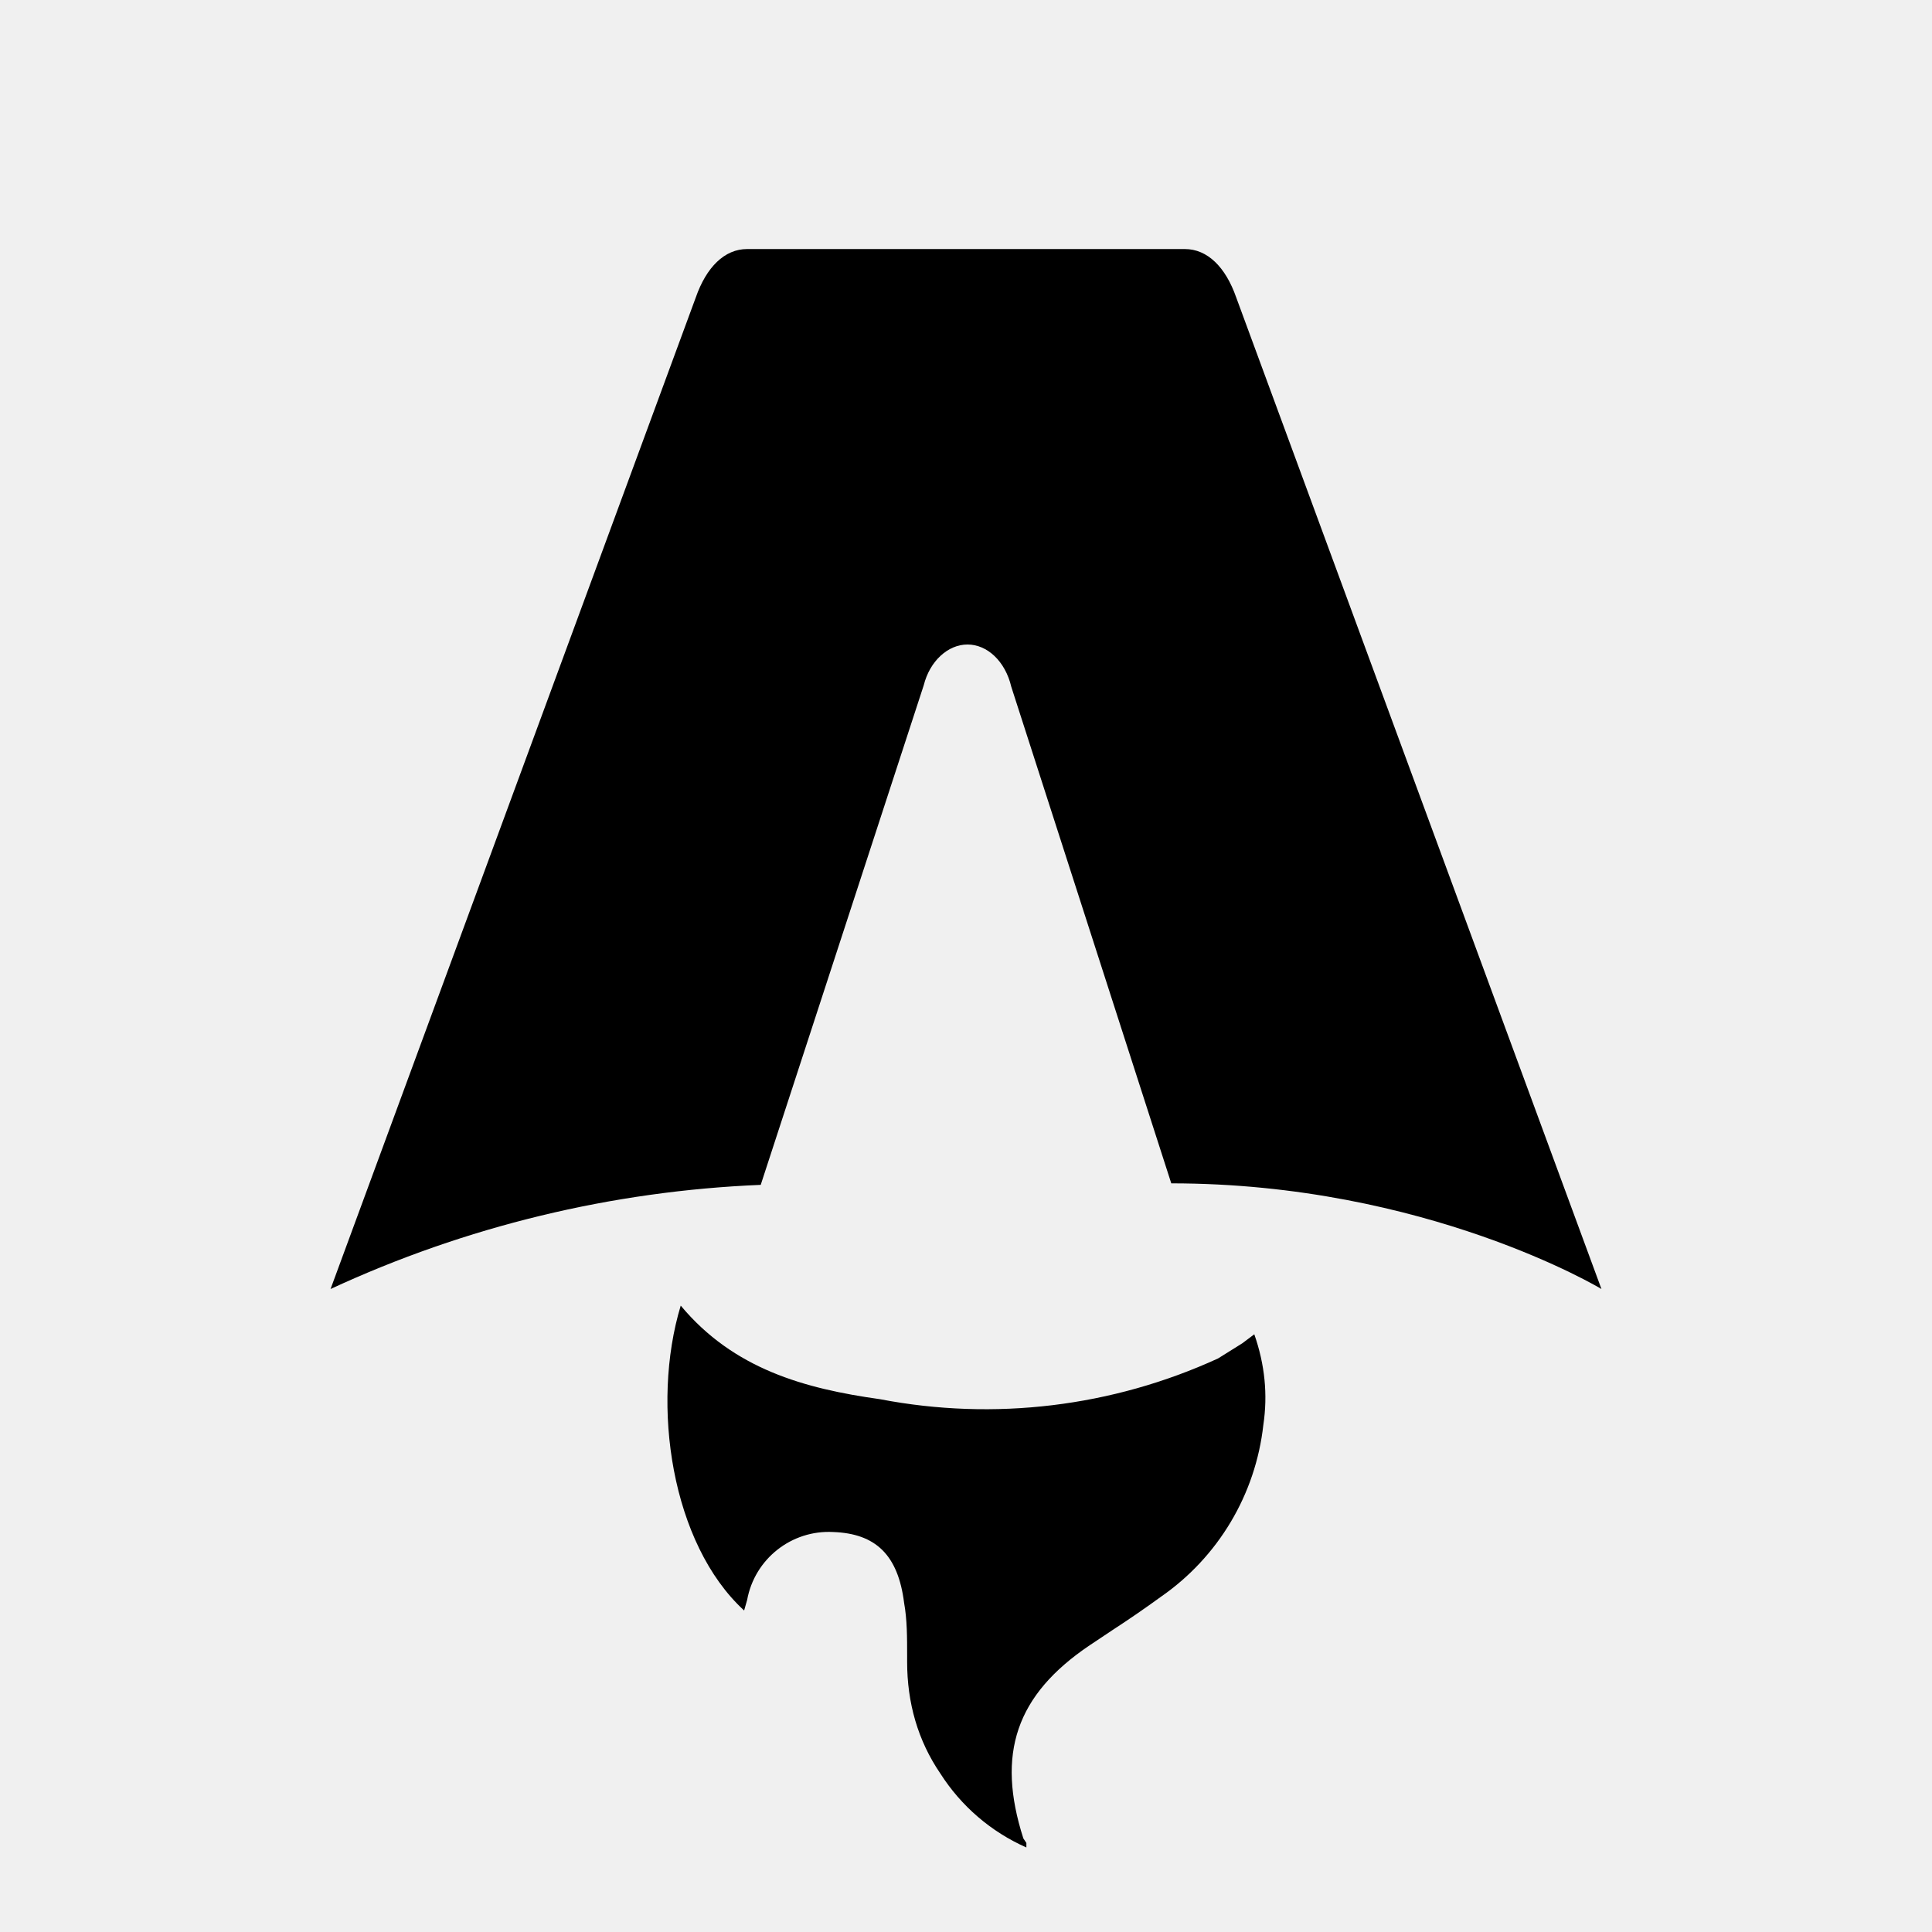
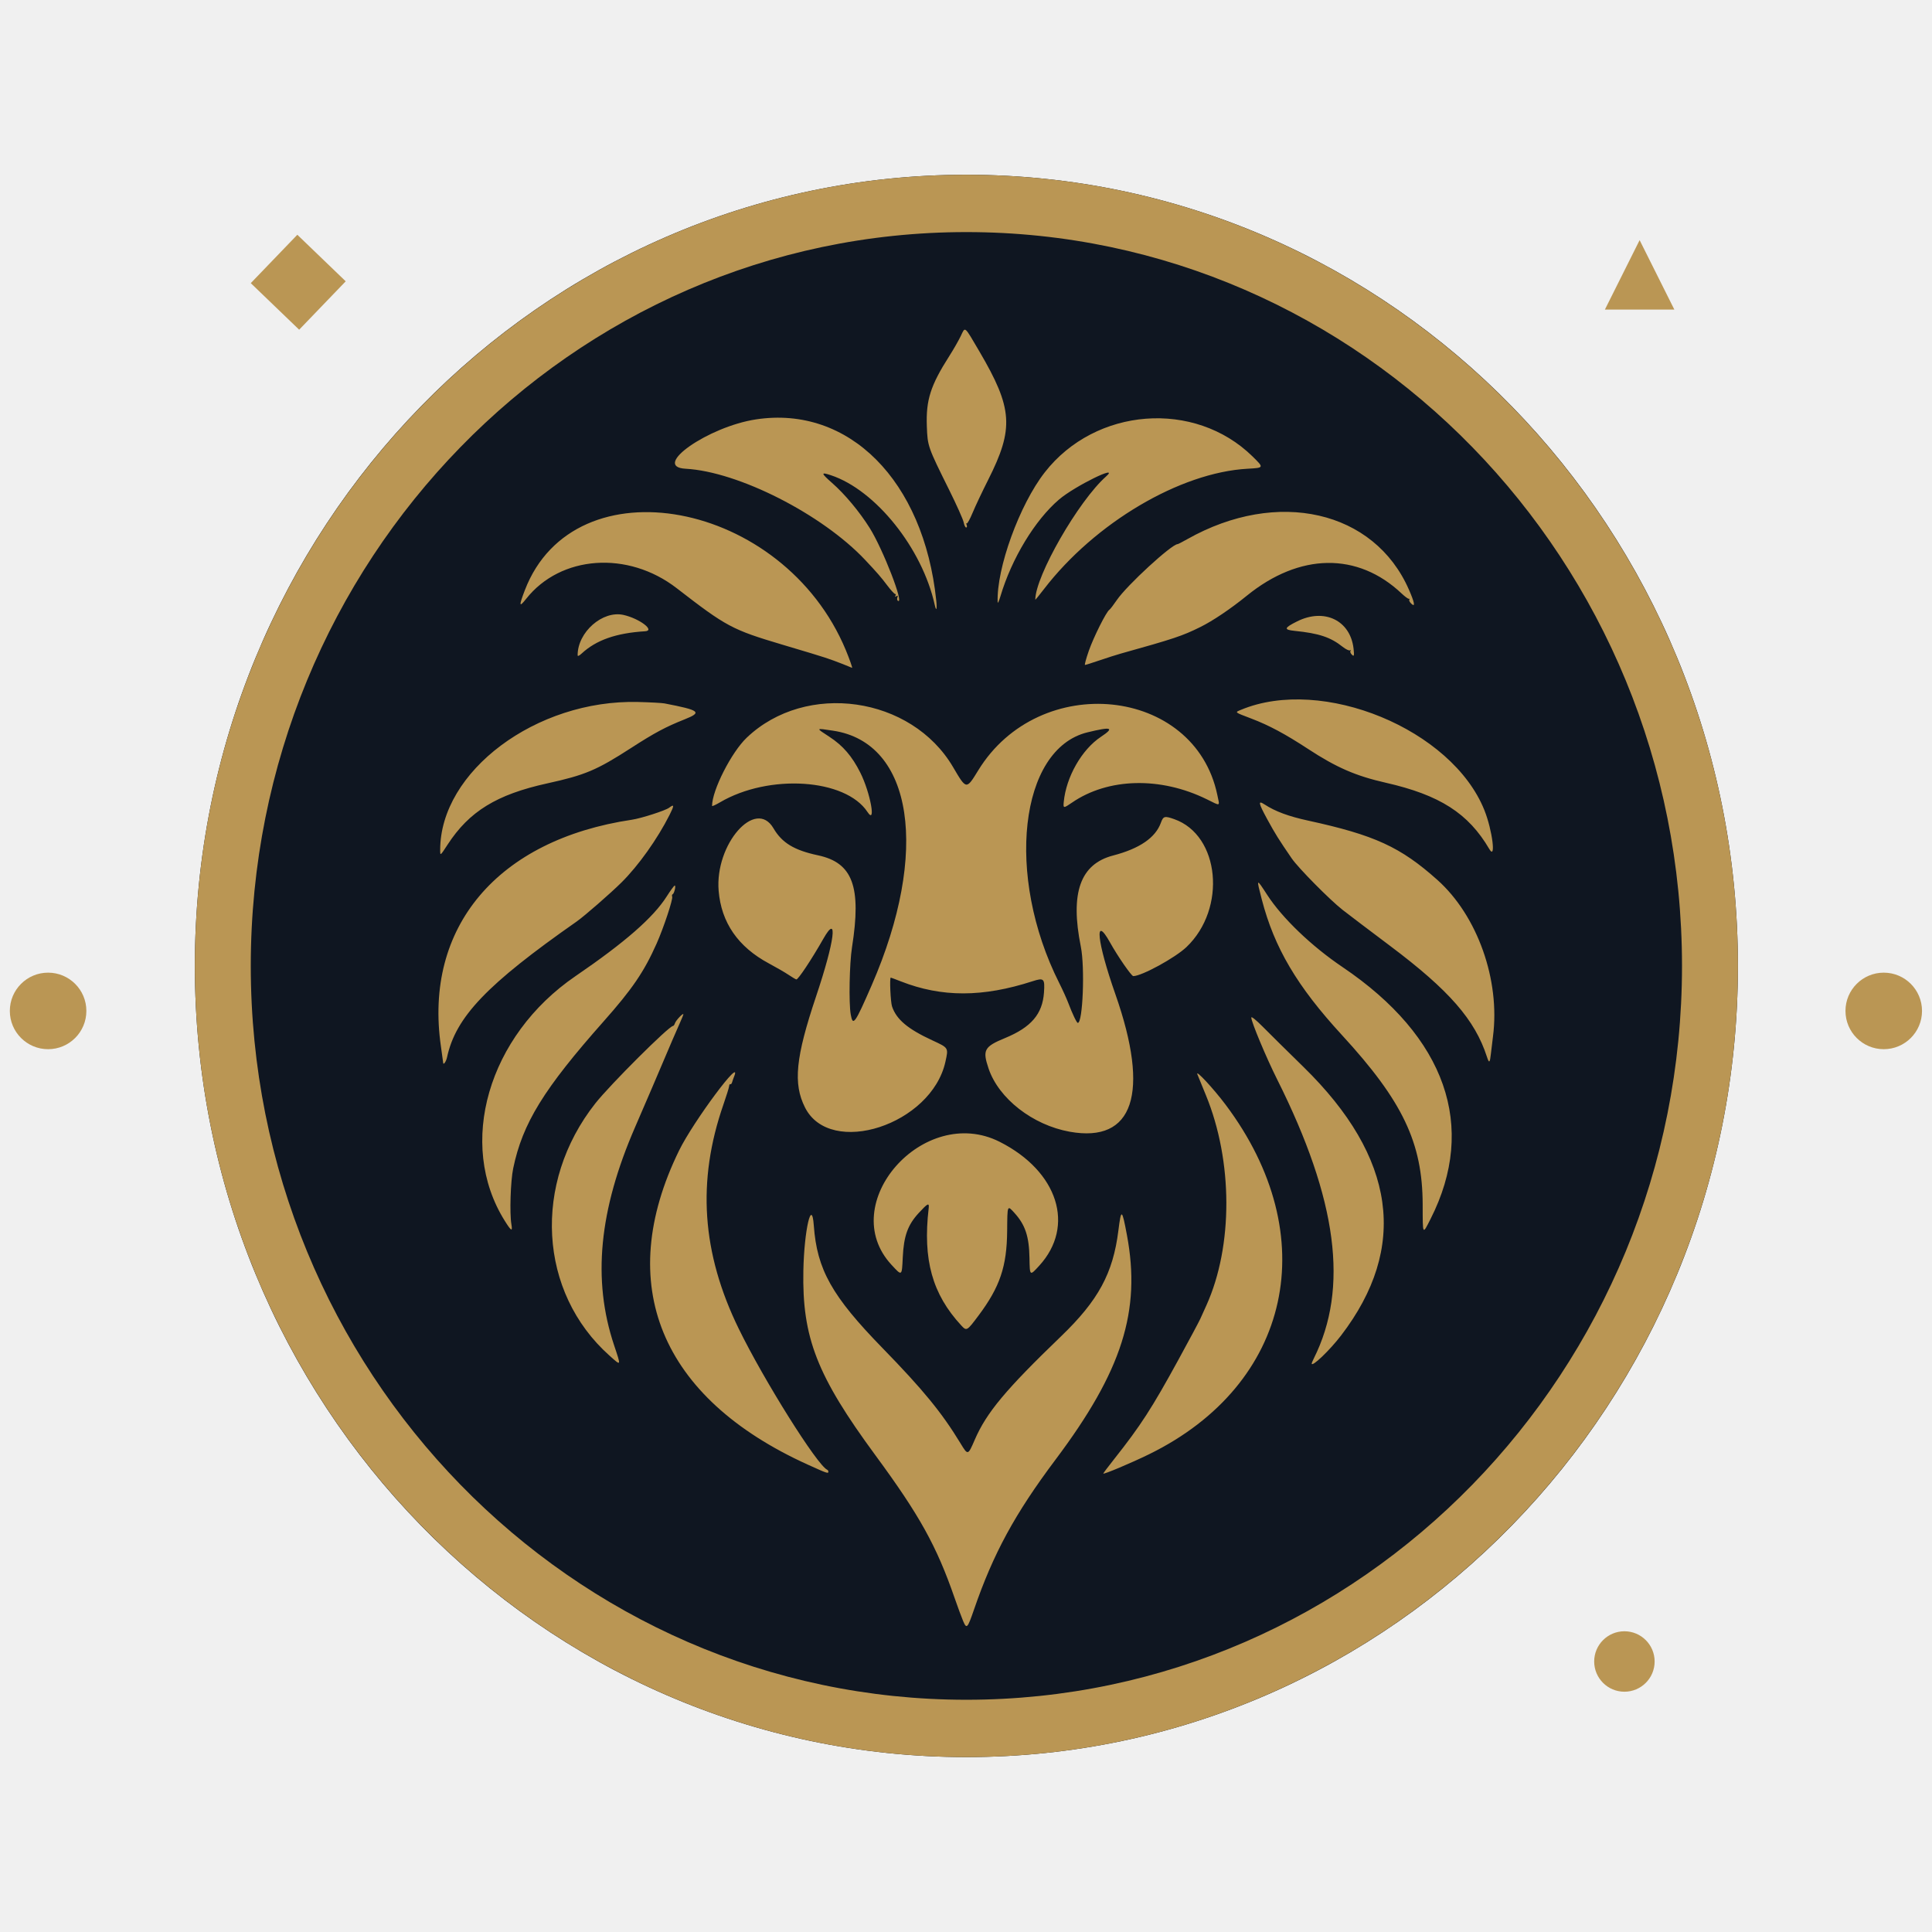
- <svg xmlns="http://www.w3.org/2000/svg" fill="none" viewBox="0 0 128 128">
-   <path d="M50.4 78.5a75.1 75.1 0 0 0-28.5 6.9l24.2-65.7c.7-2 1.9-3.2 3.4-3.2h29c1.5 0 2.7 1.2 3.4 3.2l24.2 65.7s-11.6-7-28.5-7L67 45.5c-.4-1.7-1.6-2.8-2.9-2.8-1.3 0-2.5 1.1-2.9 2.7L50.4 78.5Zm-1.1 28.2Zm-4.2-20.2c-2 6.6-.6 15.8 4.2 20.2a17.5 17.5 0 0 1 .2-.7 5.5 5.5 0 0 1 5.7-4.5c2.8.1 4.3 1.5 4.7 4.7.2 1.1.2 2.3.2 3.5v.4c0 2.7.7 5.2 2.2 7.4a13 13 0 0 0 5.7 4.9v-.3l-.2-.3c-1.8-5.6-.5-9.5 4.4-12.8l1.5-1a73 73 0 0 0 3.2-2.2 16 16 0 0 0 6.8-11.4c.3-2 .1-4-.6-6l-.8.6-1.6 1a37 37 0 0 1-22.4 2.7c-5-.7-9.7-2-13.2-6.2Z" />
-   <style>
-         path { fill: #000; }
-         @media (prefers-color-scheme: dark) {
-             path { fill: #FFF; }
-         }
-     </style>
+ <svg xmlns="http://www.w3.org/2000/svg" width="100%" height="100%" viewBox="0 0 8534 8534" version="1.1" xml:space="preserve" style="fill-rule:evenodd;clip-rule:evenodd;stroke-linejoin:round;stroke-miterlimit:2;">
+   <g>
+     <ellipse id="path12" cx="4268.712" cy="4266.667" rx="3407.975" ry="3494.741" style="fill:#0f1621;" />
+     <path id="path121" d="M4268.712,771.926c1880.913,0 3407.975,1565.941 3407.975,3494.741c0,1928.8 -1527.062,3494.741 -3407.975,3494.741c-1880.913,0 -3407.975,-1565.941 -3407.975,-3494.741c0,-1928.8 1527.062,-3494.741 3407.975,-3494.741Zm0,253.242c1744.615,0 3161.021,1452.467 3161.021,3241.499c0,1789.032 -1416.406,3241.499 -3161.021,3241.499c-1744.615,0 -3161.021,-1452.467 -3161.021,-3241.499c0,-1789.032 1416.406,-3241.499 3161.021,-3241.499Z" style="fill:#ba9654;" />
+     <g id="g10">
+       <path id="path11" d="M4254.156,7159.987c-6.879,-16.201 -23.961,-62.482 -37.961,-102.847c-79.36,-228.82 -154.418,-363.995 -348.882,-628.312c-258.667,-351.583 -324.585,-520.38 -318.721,-816.16c3.55,-179.06 37.179,-324.184 46.149,-199.154c13.93,194.174 79.803,311.684 303.188,540.86c179.204,183.849 262.776,285.929 344.913,421.298c32.612,53.748 32.735,53.716 62.852,-16.049c51.647,-119.641 136.628,-221.5 381.084,-456.779c164.689,-158.506 229.755,-278.467 253.286,-466.982c12.402,-99.347 15.886,-97.506 37.874,20.016c62.691,335.078 -21.46,599.836 -314.91,990.781c-180.014,239.822 -275.358,415.157 -360.895,663.677c-28.603,83.102 -32.196,86.82 -47.978,49.652Zm619.184,-651.125c0,-1.595 21.823,-30.504 48.495,-64.243c117.234,-148.296 165.854,-223.491 283.399,-438.308c47.187,-86.235 90.569,-167.299 96.404,-180.142c5.835,-12.843 18.108,-39.98 27.273,-60.303c118.311,-262.355 117.383,-637.443 -2.296,-928.413c-18.579,-45.17 -35.524,-86.632 -37.654,-92.136c-9.036,-23.342 70.95,62.734 124.479,133.957c435.23,579.091 291.467,1236.168 -337.933,1544.541c-77.994,38.213 -202.166,90.45 -202.166,85.047Zm-1304.362,-38.932c-653.051,-295.659 -858.561,-796.604 -569.375,-1387.895c62.702,-128.206 282.804,-423.866 242.869,-326.243c-2.897,7.082 -6.77,18.097 -8.605,24.478c-1.836,6.38 -5.355,10.353 -7.821,8.83c-2.466,-1.525 -4.86,2.262 -5.321,8.415c-0.46,6.152 -11.798,42.711 -25.195,81.241c-117.666,338.414 -95.971,655.677 67.75,990.781c111.582,228.386 346.757,603.154 390.766,622.713c2.752,1.224 5.004,4.977 5.004,8.34c0,9.558 -4.988,7.861 -90.071,-30.66Zm-876.269,-481.431c-314.236,-279.913 -341.399,-762.132 -62.801,-1114.9c65.41,-82.824 325.159,-341.784 342.825,-341.784c2.684,0 6.636,-5.53 8.781,-12.288c3.893,-12.265 37.031,-47.265 37.031,-39.112c0,2.366 -7.194,20.153 -15.986,39.527c-14.409,31.751 -32.478,73.86 -122.467,285.422c-14.828,34.861 -48.383,112.663 -74.566,172.894c-159.923,367.886 -189.533,674.669 -93.023,963.806c31.618,94.726 32.389,92.917 -19.793,46.435Zm3101.357,34.492c0,-2.199 4.063,-12.106 9.028,-22.015c155.81,-310.955 104.717,-701.074 -161.416,-1232.491c-48.5,-96.846 -114.489,-254.579 -114.489,-273.664c0,-6.503 20.824,10.191 51.707,41.451c28.439,28.786 108.788,108.151 178.552,176.366c409.045,399.963 464.61,797.381 165.952,1186.922c-50.423,65.767 -129.335,141.077 -129.335,123.431Zm-1548.219,-168.466c-127.851,-138.25 -170.164,-290.446 -143.752,-517.074c3.058,-26.242 -3.439,-23.214 -43.68,20.359c-48.756,52.794 -66.294,101.481 -70.774,196.479c-3.951,83.788 -2.992,83.154 -49.606,32.805c-248.838,-268.775 142.134,-713.216 477.993,-543.364c257.323,130.136 334.543,371.769 174.754,546.828c-42.385,46.436 -42.013,46.734 -43.432,-34.794c-1.637,-94.031 -18.636,-145.187 -65.471,-197.027c-32.905,-36.422 -32.105,-38.328 -33.089,78.794c-1.317,156.738 -31.953,247.229 -126.466,373.559c-51.308,68.58 -52.563,69.293 -76.476,43.436Zm2038.357,-533.772c-0.574,-272.883 -88.113,-456.634 -356.737,-748.81c-198.455,-215.855 -298.583,-385.455 -354.155,-599.878c-24.335,-93.892 -24.307,-93.914 24.112,-19.299c66.76,102.878 195.76,226.562 332.55,318.844c456.896,308.235 595.795,705.26 389.202,1112.477c-36.187,71.329 -34.683,74.052 -34.972,-63.334Zm-4054.784,71.538c-212.013,-339.17 -73.661,-816.778 313.096,-1080.853c217.793,-148.707 343.329,-258.446 402.637,-351.969c16.513,-26.039 32.333,-47.524 35.155,-47.743c6.519,-0.507 -2.056,35.578 -9.124,38.396c-2.896,1.154 -3.791,5.94 -1.989,10.636c4.206,10.96 -38.068,138.222 -68.907,207.439c-55.435,124.424 -107.128,200.365 -233.171,342.552c-265.877,299.931 -358.8,450.893 -400.277,650.286c-11.607,55.799 -16.206,198.169 -7.961,246.472c5.916,34.658 -0.286,31.455 -29.459,-15.215Zm2495.559,-393.273c-163.597,-29.543 -313.58,-146.433 -358.328,-279.266c-27.521,-81.696 -19.547,-96.391 73.014,-134.56c115.335,-47.56 165.266,-106.02 171.785,-201.127c4.22,-61.563 -0.22,-66.022 -49.774,-49.966c-220.932,71.589 -401.431,71.807 -582.864,0.704c-23.139,-9.068 -43.003,-16.488 -44.142,-16.488c-5.785,0 -1.014,107.87 5.636,127.439c19.558,57.554 69.049,99.217 177.531,149.455c72.949,33.783 72.071,32.352 58.223,94.926c-61.565,278.197 -508.296,423.688 -620.134,201.966c-53.256,-105.582 -41.749,-221.02 48.964,-491.225c82.346,-245.281 98.172,-370.723 32.093,-254.377c-51.919,91.414 -112.081,181.946 -119.52,179.854c-3.852,-1.083 -19.357,-10.306 -34.456,-20.494c-15.099,-10.189 -54.281,-32.888 -87.072,-50.444c-135.692,-72.644 -209.945,-180.133 -221.566,-320.737c-17.003,-205.735 163.138,-411.113 242.152,-276.077c37.74,64.499 91.091,96.905 196.69,119.471c153.569,32.818 192.585,138.334 150.238,406.31c-11.273,71.336 -14.562,246.286 -5.58,296.846c9.531,53.655 18.16,41.592 92.673,-129.555c256.11,-588.25 182.947,-1070.977 -170.362,-1124.053c-78.766,-11.833 -78.005,-13.057 -16.703,26.863c59.709,38.882 100.076,85.628 136.496,158.065c44.568,88.641 71.164,234.058 31.846,174.121c-96.899,-147.714 -434.997,-169.822 -651.48,-42.599c-19.265,11.322 -35.028,18.464 -35.028,15.873c0,-68.918 85.236,-236.746 153.082,-301.415c262.002,-249.735 727.511,-183.366 911.526,129.96c58.985,100.434 58.389,100.356 110.943,14.614c270.166,-440.765 955.843,-370.833 1056.156,107.717c11.113,53.013 16.63,50.697 -46.665,19.592c-204.509,-100.499 -435.908,-94.664 -595.318,15.013c-37.239,25.622 -38.975,25.483 -36.273,-2.887c10.54,-110.698 79.523,-231.651 164.158,-287.829c61.753,-40.989 47.245,-45.82 -59.469,-19.801c-300.423,73.249 -363.517,632.836 -124.812,1106.968c14.722,29.241 32.579,68.507 39.683,87.258c18.561,48.992 37.594,88.967 42.455,89.167c22.232,0.912 32.002,-244.385 13.413,-336.76c-47.772,-237.407 -2.712,-364.696 142.518,-402.594c117.119,-30.563 187.25,-78.618 211.137,-144.676c10.659,-29.478 16.257,-30.986 59.072,-15.908c201.461,70.947 232.437,394.828 54.027,564.892c-49.901,47.566 -197.877,128.389 -235.063,128.389c-8.183,0 -68.857,-87.798 -102.588,-148.45c-70.865,-127.421 -58.172,-4.463 23.589,228.514c153.644,437.807 80.347,658.282 -201.901,607.312Zm-2767.483,-305.014c-0.116,-2.968 -4.562,-35.421 -9.878,-72.117c-76.239,-526.207 249.561,-912.612 844.081,-1001.096c40.757,-6.066 147.357,-40.392 163.623,-52.687c23.337,-17.641 23.817,-11.25 2.354,31.31c-53.787,106.658 -137.137,223.793 -212.452,298.569c-47.742,47.4 -164.11,148.812 -197.883,172.45c-396.979,277.855 -534.14,421.508 -572.648,599.749c-4.239,19.621 -16.686,36.863 -17.197,23.822Zm4610.257,-26.634c-52.862,-163.013 -166.715,-293.396 -426.747,-488.705c-89.904,-67.527 -184.479,-139.206 -210.166,-159.287c-56.418,-44.106 -195.951,-185.218 -225.064,-227.611c-56.751,-82.638 -73.323,-109.165 -108.164,-173.139c-39.481,-72.495 -41.692,-84.74 -11.775,-65.23c47.181,30.769 105.713,52.508 191.834,71.249c294.065,63.992 408.492,116.477 571.575,262.17c176.924,158.058 277.923,442.62 245.504,691.704c-3.104,23.852 -7.212,57.952 -9.127,75.778c-4.494,41.823 -7.77,44.22 -17.871,13.072Zm-4623.388,-912.986c-0.013,-347.539 424.372,-664.894 874.022,-653.595c53.209,1.337 105.75,4.167 116.759,6.29c157.087,30.286 168.045,39.049 88.403,70.688c-83.057,32.997 -132.584,59.475 -235.185,125.734c-152.735,98.635 -203.06,119.9 -371.434,156.949c-223.433,49.164 -344.442,123.614 -440.046,270.735c-32.517,50.039 -32.517,50.039 -32.518,23.199Zm4633.976,-4.314c-92.321,-157.546 -218.807,-238.475 -457.35,-292.624c-132.23,-30.016 -217.317,-66.995 -342.32,-148.775c-102.05,-66.764 -173.055,-104.791 -251.259,-134.564c-75.935,-28.909 -73.714,-27.043 -45.974,-38.634c359.758,-150.317 932.587,85.94 1075.535,443.592c35.247,88.187 52.162,223.555 21.368,171.005Zm-2855.908,-816.897c-22.017,-8.919 -58.046,-21.988 -80.063,-29.041c-38.783,-12.424 -59.168,-18.602 -186.814,-56.615c-221.807,-66.056 -247.125,-79.587 -466.197,-249.155c-215.731,-166.982 -512.788,-146.082 -665.256,46.805c-31.469,39.812 -32.649,31.859 -5.69,-38.354c219.17,-570.809 1142.251,-398.235 1417.779,265.059c15.946,38.388 30.428,79.556 27.476,78.108c-0.661,-0.324 -19.216,-7.887 -41.234,-16.807Zm1087.034,-58.4c20.989,-60.277 77.454,-172.972 90.797,-181.218c3.575,-2.21 18.455,-21.621 33.065,-43.135c43.883,-64.622 242.228,-246.948 268.644,-246.948c2.025,0 21.234,-9.898 42.686,-21.997c398.024,-224.466 825.636,-126.991 978.813,223.121c24.906,56.928 28.91,78.678 11.6,63.012c-7.528,-6.813 -12.033,-15.062 -10.013,-18.332c2.021,-3.27 1.2,-5.202 -1.825,-4.293c-3.025,0.909 -17.509,-9.687 -32.187,-23.547c-194.174,-183.348 -450.407,-179.551 -683.873,10.134c-71.375,57.99 -149.659,110.733 -204.872,138.028c-80.317,39.706 -116.181,51.681 -352.234,117.611c-18.348,5.125 -60.193,18.475 -92.991,29.667c-32.797,11.192 -61.819,20.35 -64.494,20.35c-2.675,0 4.923,-28.104 16.884,-62.453Zm-2257.957,19.469c0,-101.994 110.034,-198.689 202.539,-177.987c70.178,15.705 141.234,69.348 95.583,72.16c-128.068,7.887 -216.065,38.766 -280.406,98.394c-11.174,10.356 -17.717,13.101 -17.717,7.433Zm3416.902,-6.002c-4.087,-4.925 -5.205,-11.411 -2.485,-14.413c2.72,-3.003 1.551,-3.521 -2.599,-1.152c-4.15,2.369 -18.762,-4.606 -32.472,-15.501c-53.709,-42.682 -104.717,-59.634 -212.229,-70.531c-49.031,-4.97 -46.94,-12.958 10.959,-41.879c119.859,-59.869 234.522,-4.884 249.256,119.526c4.062,34.296 2.03,38.963 -10.431,23.95Zm-1839.45,-216.224c-55.16,-249.932 -261.063,-507.182 -458.416,-572.732c-45.669,-15.169 -44.824,-9.681 5.28,34.309c56.093,49.247 120.275,126.171 165.883,198.817c58.531,93.229 154.006,339.649 124.541,321.438c-3.509,-2.169 -4.5,-8.843 -2.202,-14.832c3.017,-7.863 1.723,-9.371 -4.658,-5.427c-5.88,3.634 -7.244,2.884 -4.076,-2.241c2.618,-4.237 1.942,-7.703 -1.504,-7.703c-3.445,0 -19.241,-17.264 -35.102,-38.364c-26.487,-35.237 -44.729,-56.254 -97.175,-111.958c-190.294,-202.115 -560.529,-390.179 -792.98,-402.799c-154.104,-8.367 99.451,-186.017 311.274,-218.091c409.717,-62.038 740.58,270.424 795.721,799.568c4.175,40.071 0.387,51.595 -6.586,20.016Zm277.854,-12.169c-5.505,-149.377 96.352,-430.102 208.011,-573.293c224.346,-287.7 662.395,-321.15 918.152,-70.112c50.922,49.983 50.922,49.983 -22.469,54.071c-298.038,16.602 -674.029,238.901 -899.042,531.546c-21.1,27.442 -38.364,48.558 -38.364,46.924c0,-104.29 191.017,-436.83 312.786,-544.524c63.974,-56.58 -138.32,42.617 -207.767,101.88c-106.456,90.847 -209.478,260.878 -258.909,427.313c-6.538,22.017 -12.118,33.805 -12.399,26.195Zm-150.065,-352.464c-2.342,-12.483 -30.847,-76.289 -63.345,-141.793c-95.57,-192.632 -96.108,-194.16 -99.372,-282.199c-4.316,-116.409 16.107,-180.402 99.119,-310.576c18.721,-29.356 41.652,-69.399 50.959,-88.983c20.07,-42.235 14.179,-47.136 81.77,68.019c147.929,252.021 153.953,340.07 38.863,568.063c-25.933,51.374 -56.767,116.623 -68.519,144.998c-11.752,28.375 -23.475,49.483 -26.051,46.907c-2.576,-2.576 -2.703,0.479 -0.28,6.789c2.421,6.31 1.413,11.473 -2.24,11.473c-3.654,0 -8.559,-10.213 -10.901,-22.696l-0.001,0Z" style="fill:#ba9654;fill-rule:nonzero;" />
+     </g>
+     <circle cx="212.469" cy="4465.436" r="169.039" style="fill:#ba9654;" />
+     <circle cx="8320.864" cy="4465.436" r="169.039" style="fill:#ba9654;" />
+     <circle cx="7175.313" cy="7339.127" r="133.509" style="fill:#ba9654;" />
+     <path d="M7242.527,1060.698l153.422,306.844l-306.844,0l153.422,-306.844Z" style="fill:#ba9654;" />
+     <path d="M1313.334,1036.96l213.753,205.643l-205.643,213.753l-213.753,-205.643l205.643,-213.753Z" style="fill:#ba9654;" />
+     <rect x="1162.921" y="1214.12" width="93.078" height="32.538" style="fill:#ba9654;" />
+   </g>
+   <g id="Image" />
</svg>
